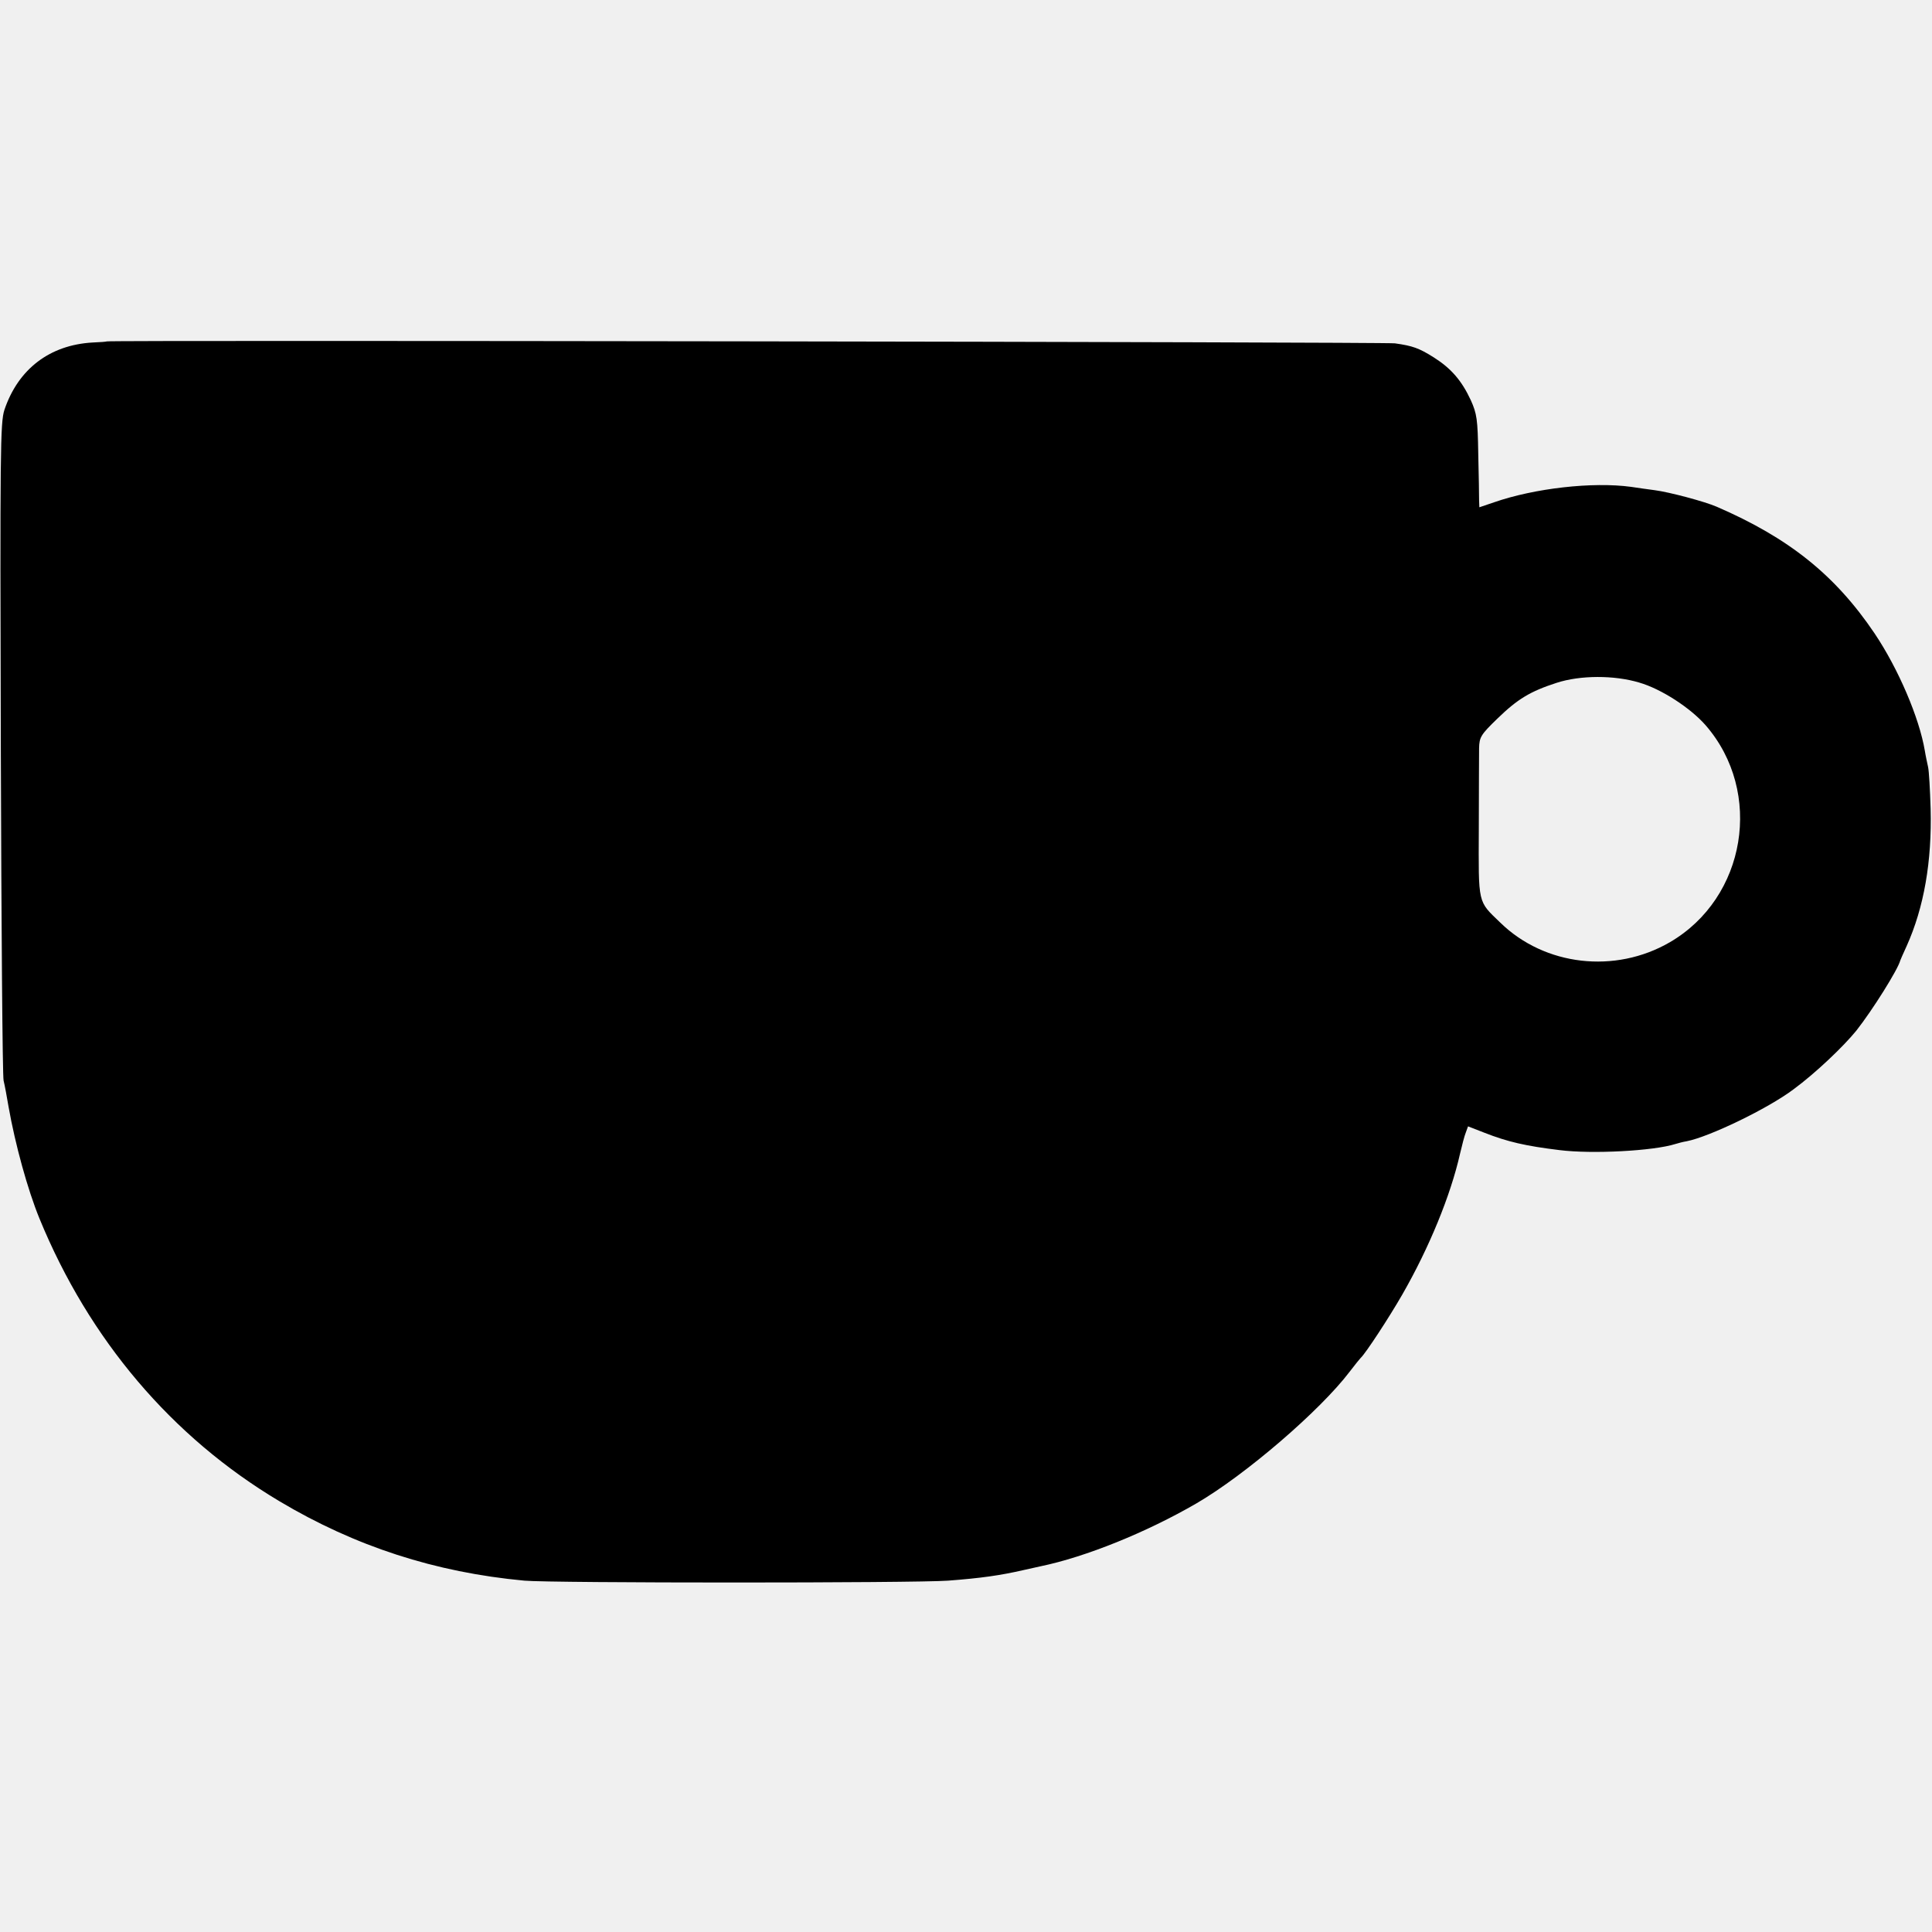
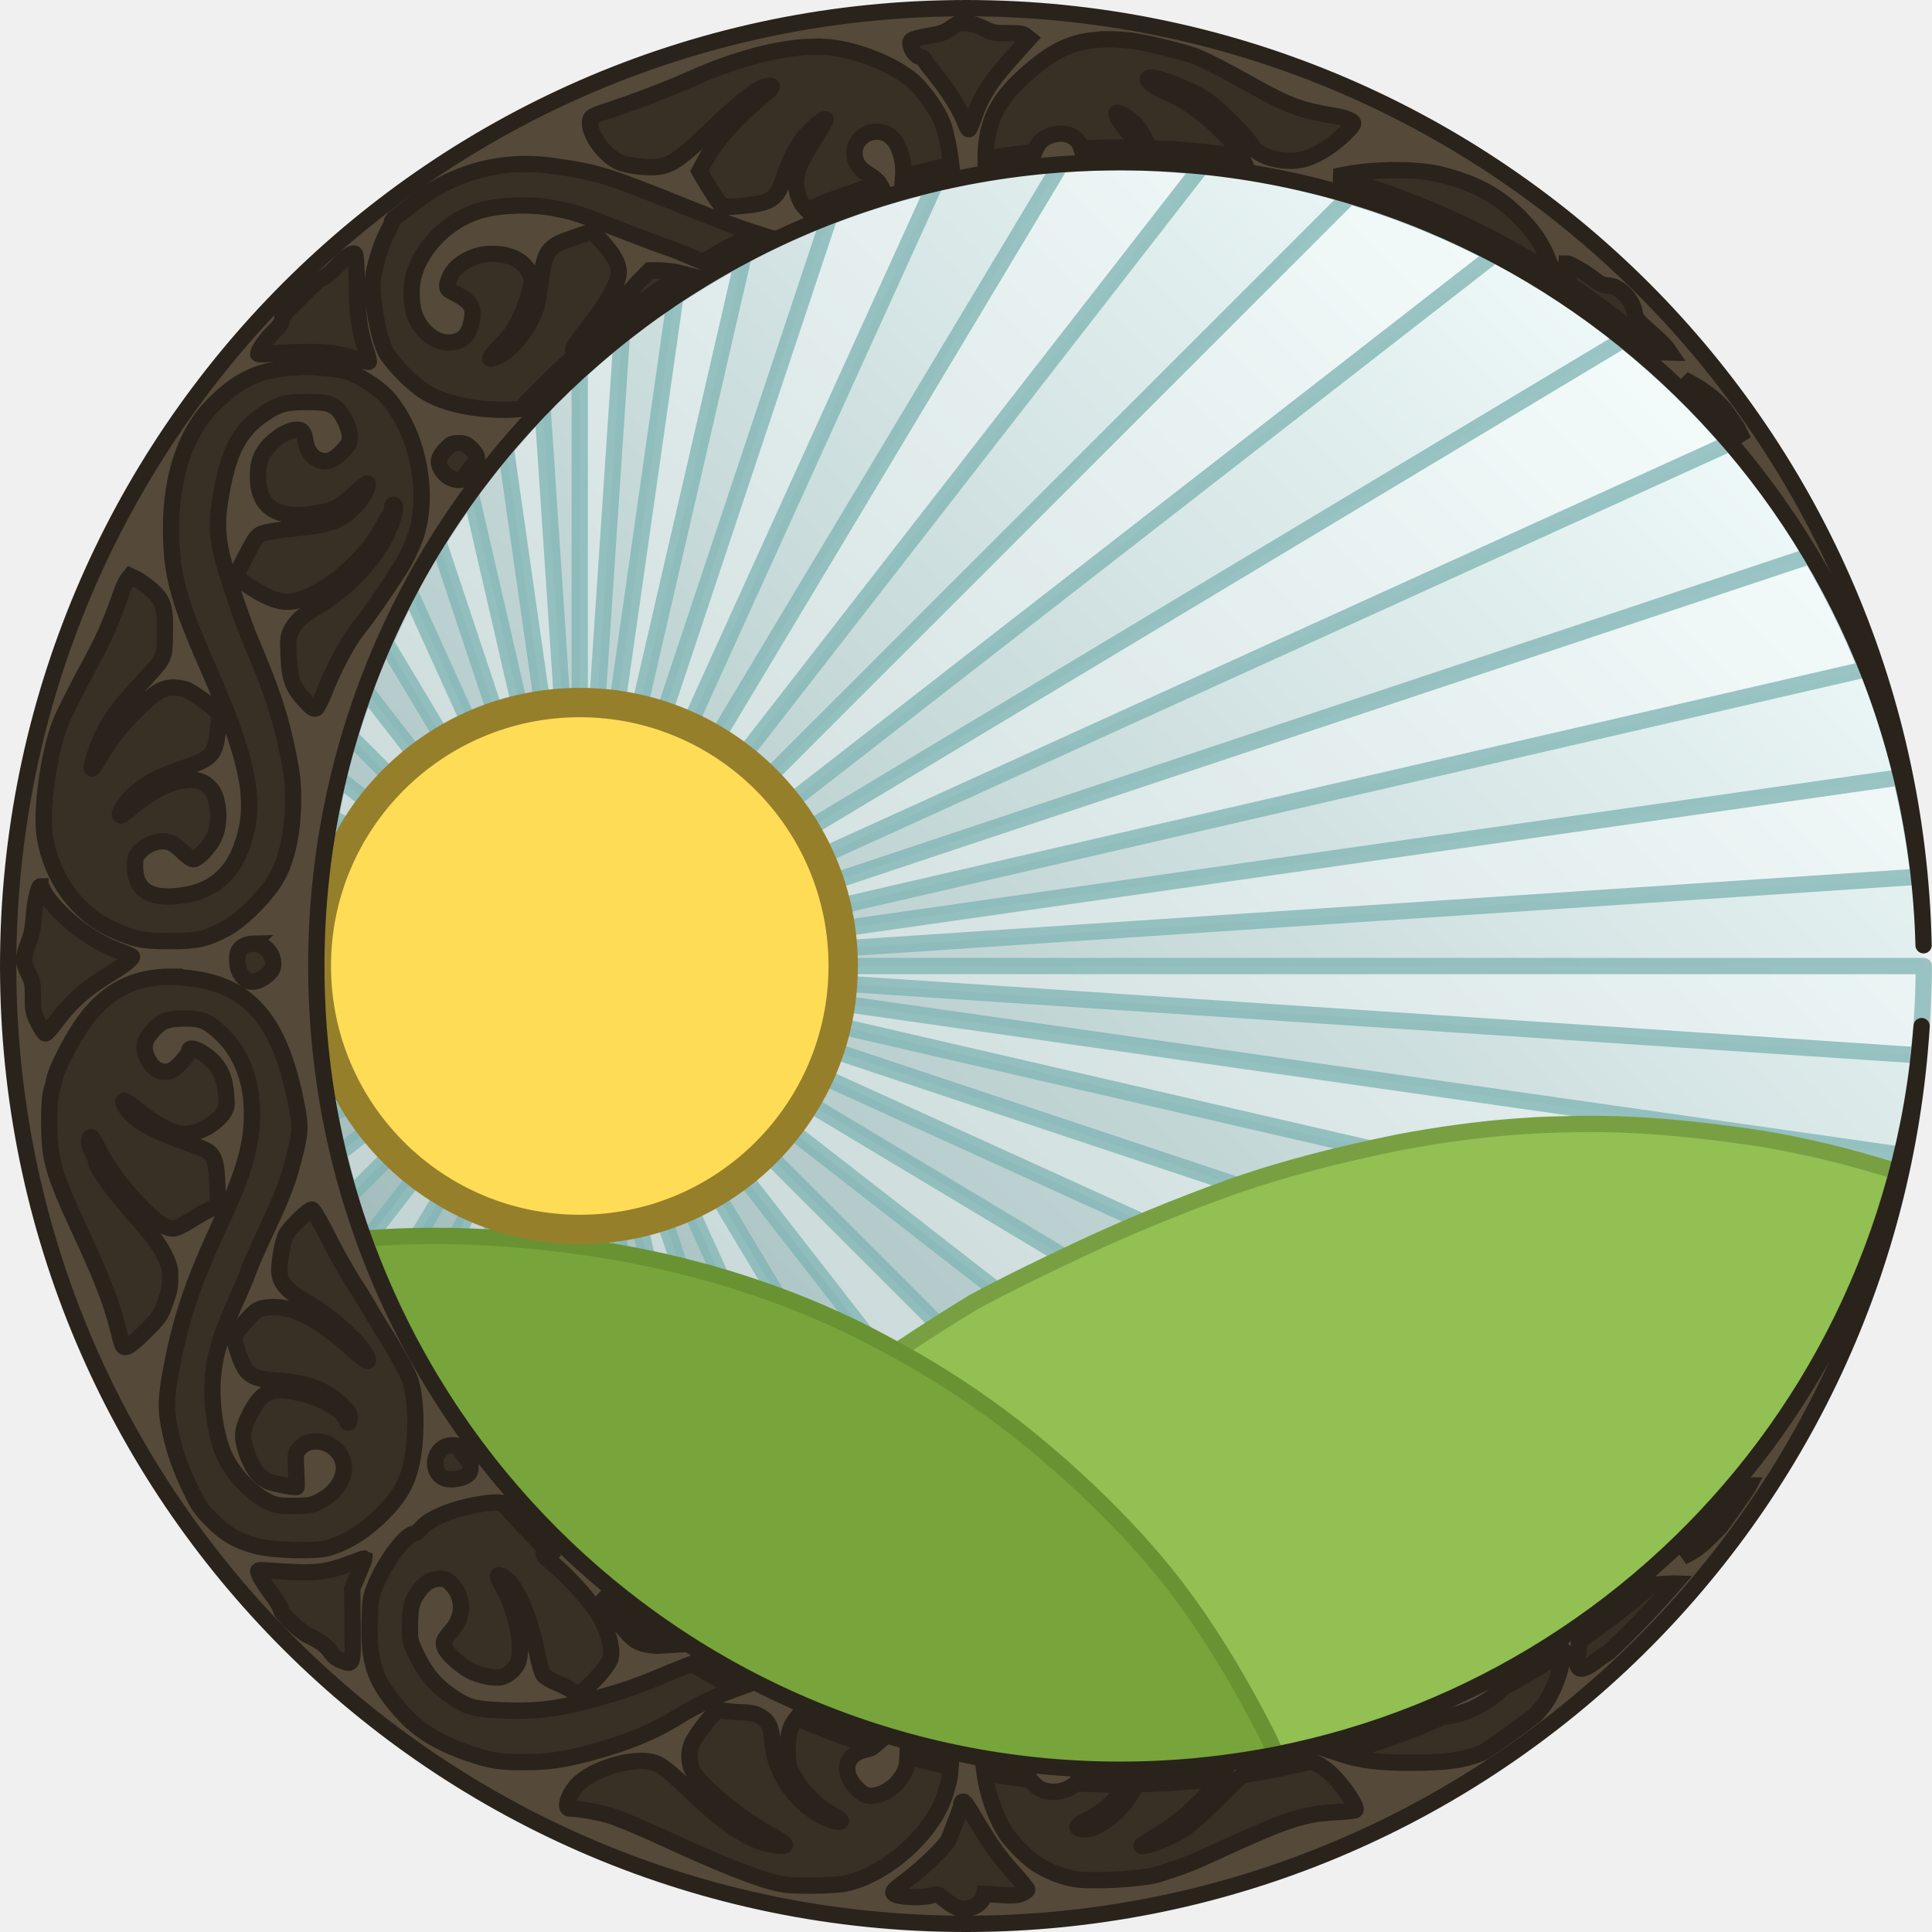
- <svg xmlns="http://www.w3.org/2000/svg" version="1.0" width="700pt" height="700pt" viewBox="0 0 700 700" preserveAspectRatio="xMidYMid meet">
-   <g transform="translate(0,700) scale(0.1,-0.1)" fill="#000000" stroke="none">
-     <path d="M387 5763 c-1 -1 -24 -3 -52 -4 -155 -9 -269 -96 -319 -244 -15 -46 -16 -145 -13 -1225 2 -646 6 -1188 10 -1205 4 -16 12 -59 18 -95 24 -136 69 -300 112 -405 180 -439 480 -792 869 -1024 275 -164 565 -258 888 -288 97 -9 1416 -9 1535 0 119 9 189 19 272 38 27 6 55 12 63 14 164 34 384 123 565 228 177 103 448 336 555 477 19 25 37 47 40 50 17 15 104 148 151 230 97 169 175 359 209 510 7 30 16 65 21 77 l8 22 59 -23 c84 -33 149 -48 272 -63 119 -15 341 -3 420 22 10 3 28 8 41 10 82 16 294 118 387 188 79 58 181 155 228 213 59 75 151 222 159 254 1 3 11 26 23 52 63 140 92 307 87 498 -2 69 -6 136 -9 150 -3 14 -9 41 -12 60 -20 119 -96 297 -182 425 -143 212 -311 346 -572 459 -44 19 -171 53 -225 60 -22 3 -60 8 -85 12 -140 19 -350 -5 -497 -56 l-53 -18 -1 26 c0 15 -1 90 -3 167 -2 126 -5 146 -27 195 -33 71 -71 115 -134 155 -54 34 -77 42 -141 51 -35 5 -4663 12 -4667 7z m5552 -1236 c80 -23 186 -92 241 -155 210 -242 147 -625 -130 -786 -198 -115 -453 -86 -614 71 -83 80 -79 64 -78 341 0 136 1 267 1 291 1 40 6 49 66 107 73 71 119 99 215 130 86 28 209 28 299 1z" />
+ <svg xmlns="http://www.w3.org/2000/svg" xmlns:xlink="http://www.w3.org/1999/xlink" id="svg5" version="1.1" viewBox="0 0 246.944 246.944" height="700pt" width="700pt">
+   <defs id="defs2">
+     <linearGradient id="linearGradient2773">
+       <stop style="stop-color:#8eacac;stop-opacity:1" offset="0" id="stop2769" />
+       <stop style="stop-color:#f4fdfd;stop-opacity:1" offset="1" id="stop2771" />
+     </linearGradient>
+     <linearGradient xlink:href="#linearGradient2773" id="linearGradient2775" x1="49.998" y1="110.13" x2="109.961" y2="50.167" gradientUnits="userSpaceOnUse" />
+   </defs>
+   <g id="layer1">
+     <g id="g37816" transform="matrix(3.151405,0,0,3.151405,-89.98301,-89.98294)">
+       <circle style="fill:url(#linearGradient2775);fill-opacity:1;stroke:none;stroke-width:0.661;stroke-linecap:round;stroke-linejoin:round;stroke-miterlimit:4;stroke-dasharray:none;stroke-opacity:1;paint-order:markers fill stroke;stop-color:#000000" id="path846" cx="67.733" cy="67.733" r="38.85" />
+       <path id="path9691" style="fill:#ffffff;fill-opacity:0.35;stroke:#7eb3b3;stroke-width:0.661;stroke-linecap:round;stroke-linejoin:round;stroke-miterlimit:4;stroke-dasharray:none;stroke-opacity:0.75;paint-order:markers fill stroke;stop-color:#000000" d="m 73.983,35.133 a 32.6,32.6 0 0 0 -2.409,0.09 C 65.738,44.949 62.111,50.995 57.561,58.577 a 10.685,10.685 0 0 1 1.06,0.73 C 64.96,51.157 69.857,44.861 77.277,35.321 a 32.6,32.6 0 0 0 -3.294,-0.188 z m -7.499,0.883 a 32.6,32.6 0 0 0 -4.287,1.327 c -3.032,9.095 -4.763,14.288 -6.754,20.262 a 10.685,10.685 0 0 1 1.043,0.405 c 3.091,-6.8 5.658,-12.447 9.997,-21.993 z M 83.292,36.509 C 74.297,45.505 67.983,51.819 59.623,60.178 a 10.685,10.685 0 0 1 0.87,1.001 C 70.921,53.069 78.645,47.062 89.145,38.895 A 32.6,32.6 0 0 0 83.292,36.509 Z m -24.584,2.449 a 32.6,32.6 0 0 0 -2.763,1.634 c -1.111,7.78 -1.723,12.059 -2.367,16.573 a 10.685,10.685 0 0 1 0.89,0.166 c 1.197,-5.187 2.287,-9.91 4.24,-18.373 z m -4.936,3.202 a 32.6,32.6 0 0 0 -1.705,1.453 v 13.435 a 10.685,10.685 0 0 1 0.71,0.03 c 0.263,-3.949 0.521,-7.816 0.995,-14.918 z m 40.622,0.176 C 82.483,49.484 73.536,54.852 61.224,62.239 a 10.685,10.685 0 0 1 0.567,1.074 C 75.642,57.017 85.484,52.544 98.725,46.525 a 32.6,32.6 0 0 0 -4.33,-4.188 z m -43.837,2.75 a 32.6,32.6 0 0 0 -1.489,1.654 c 0.722,5.055 1.118,7.825 1.501,10.505 a 10.685,10.685 0 0 1 0.792,-0.104 c -0.206,-3.095 -0.417,-6.258 -0.804,-12.055 z m -2.915,3.475 A 32.6,32.6 0 0 0 46.328,50.514 c 1.149,3.448 1.761,5.284 2.381,7.144 a 10.685,10.685 0 0 1 0.965,-0.295 c -0.52,-2.253 -1.053,-4.562 -2.031,-8.802 z m 54.346,2.532 C 87.51,55.919 77.164,59.368 62.196,64.357 a 10.685,10.685 0 0 1 0.273,0.976 C 78.149,61.715 88.659,59.289 104.252,55.691 a 32.6,32.6 0 0 0 -2.263,-4.598 z m -56.826,1.451 a 32.6,32.6 0 0 0 -0.986,2.04 c 1.166,1.944 1.712,2.854 2.404,4.007 a 10.685,10.685 0 0 1 1.1,-0.506 c -0.68,-1.495 -1.3,-2.86 -2.518,-5.54 z m -1.785,4.018 a 32.6,32.6 0 0 0 -0.626,1.857 c 0.859,0.859 1.156,1.156 1.76,1.76 a 10.685,10.685 0 0 1 1.052,-0.807 c -0.677,-0.871 -1.122,-1.442 -2.185,-2.81 z m 62.274,3.517 c -16.545,2.364 -26.966,3.852 -43.017,6.145 a 10.685,10.685 0 0 1 0.086,0.799 c 16.164,-1.078 26.336,-1.756 43.651,-2.91 a 32.6,32.6 0 0 0 -0.72,-4.034 z m -63.359,0.053 a 32.6,32.6 0 0 0 -0.32,1.546 c 0.466,0.28 0.562,0.337 0.951,0.571 a 10.685,10.685 0 0 1 0.781,-1.018 c -0.525,-0.408 -0.721,-0.561 -1.412,-1.098 z M 41.729,63.034 a 32.6,32.6 0 0 0 -0.136,1.208 c 0.197,0.066 0.217,0.072 0.4,0.133 a 10.685,10.685 0 0 1 0.425,-1.028 C 42.121,63.212 42.068,63.188 41.729,63.034 Z m -0.254,2.255 a 32.6,32.6 0 0 0 -0.035,0.926 c 0.069,0.01 0.073,0.01 0.141,0.02 a 10.685,10.685 0 0 1 0.118,-0.895 c -0.106,-0.024 -0.113,-0.026 -0.223,-0.052 z m -0.066,1.734 a 32.6,32.6 0 0 0 -0.026,0.711 10.685,10.685 0 0 1 0.093,-0.706 c -0.033,-0.002 -0.034,-0.002 -0.067,-0.005 z m 21.343,0.711 a 10.685,10.685 0 0 1 -0.093,0.706 c 16.247,1.083 26.51,1.768 43.699,2.914 a 32.6,32.6 0 0 0 0.133,-1.179 38.85,38.85 0 0 0 0.091,-2.44 z m -21.277,0.706 c -0.033,0.002 -0.034,0.002 -0.067,0.005 a 32.6,32.6 0 0 0 0.03,0.808 c 0.069,-0.01 0.073,-0.011 0.141,-0.02 a 10.685,10.685 0 0 1 -0.104,-0.792 z m 21.079,0.792 a 10.685,10.685 0 0 1 -0.118,0.895 c 15.756,3.636 26.381,6.088 41.832,9.654 A 32.6,32.6 0 0 0 105.658,75.389 C 89.234,73.043 78.714,71.54 62.555,69.231 Z m -20.857,0.895 c -0.106,0.024 -0.113,0.026 -0.223,0.052 a 32.6,32.6 0 0 0 0.118,1.047 c 0.197,-0.066 0.217,-0.072 0.4,-0.133 a 10.685,10.685 0 0 1 -0.295,-0.965 z m 20.444,0.966 a 10.685,10.685 0 0 1 -0.425,1.028 c 13.943,6.338 23.878,10.853 36.998,16.817 a 32.6,32.6 0 0 0 3.284,-4.56 C 87.654,79.595 77.2,76.111 62.142,71.092 Z m -19.724,1.027 c -0.297,0.135 -0.351,0.159 -0.689,0.313 a 32.6,32.6 0 0 0 0.245,1.358 c 0.466,-0.279 0.563,-0.338 0.951,-0.571 a 10.685,10.685 0 0 1 -0.507,-1.1 z m 18.793,1.101 a 10.685,10.685 0 0 1 -0.781,1.018 C 70.934,82.407 78.729,88.47 89.141,96.569 a 32.6,32.6 0 0 0 5.265,-3.432 C 82.619,86.065 73.576,80.639 61.211,73.22 Z M 43.706,74.237 c -0.524,0.408 -0.723,0.562 -1.412,1.098 a 32.6,32.6 0 0 0 0.459,1.713 c 0.857,-0.857 1.157,-1.157 1.76,-1.76 a 10.685,10.685 0 0 1 -0.807,-1.051 z m 15.917,1.052 a 10.685,10.685 0 0 1 -1.052,0.807 c 6.391,8.218 11.328,14.565 18.705,24.05 A 32.6,32.6 0 0 0 83.298,98.964 C 74.387,90.053 68.012,83.678 59.623,75.289 Z M 45.564,76.095 c -0.677,0.87 -1.124,1.446 -2.185,2.81 a 32.6,32.6 0 0 0 0.799,1.978 c 1.164,-1.939 1.713,-2.854 2.405,-4.008 A 10.685,10.685 0 0 1 45.564,76.095 Z m 11.989,0.781 a 10.685,10.685 0 0 1 -1.099,0.506 c 3.119,6.861 5.704,12.548 10.03,22.067 A 32.6,32.6 0 0 0 71.573,100.243 C 65.777,90.582 62.121,84.49 57.553,76.876 Z m -9.872,0.506 c -0.68,1.495 -1.303,2.867 -2.518,5.54 a 32.6,32.6 0 0 0 1.165,2.03 c 1.146,-3.438 1.761,-5.283 2.381,-7.144 a 10.685,10.685 0 0 1 -1.028,-0.426 z m 7.745,0.426 a 10.685,10.685 0 0 1 -0.965,0.295 c 1.203,5.215 2.3,9.965 4.247,18.405 a 32.6,32.6 0 0 0 3.49,1.616 C 59.174,89.053 57.432,83.827 55.426,77.809 Z m -5.752,0.295 c -0.52,2.255 -1.055,4.574 -2.031,8.802 a 32.6,32.6 0 0 0 1.425,1.821 c 0.72,-5.04 1.117,-7.82 1.501,-10.505 a 10.685,10.685 0 0 1 -0.895,-0.118 z m 3.892,0.117 a 10.685,10.685 0 0 1 -0.792,0.104 c 0.265,3.98 0.525,7.873 0.999,14.982 a 32.6,32.6 0 0 0 2.172,1.567 c -1.113,-7.788 -1.728,-12.097 -2.379,-16.653 z m -2.205,0.104 c -0.207,3.1 -0.418,6.274 -0.804,12.055 a 32.6,32.6 0 0 0 1.51,1.474 V 78.418 a 10.685,10.685 0 0 1 -0.706,-0.093 z" />
+       <path style="fill:#92c053;fill-opacity:1;stroke:#78a042;stroke-width:0.661;stroke-linecap:round;stroke-linejoin:round;stroke-miterlimit:4;stroke-dasharray:none;stroke-opacity:1;paint-order:markers fill stroke;stop-color:#000000" d="m 93.433,74.139 c -0.298,-0.003 -0.597,-0.002 -0.896,0.003 -1.065,0.027 -1.367,0.022 -2.429,0.1 -1.612,0.118 -3.216,0.341 -4.804,0.641 -2.321,0.474 -4.625,1.038 -6.86,1.831 -2.15,0.774 -4.264,1.639 -6.328,2.62 -1.379,0.652 -2.752,1.316 -4.094,2.042 -1.561,0.953 -3.095,1.95 -4.583,3.014 -1.764,1.267 -3.507,2.564 -5.178,3.952 -1.497,1.266 -2.961,2.572 -4.298,4.009 -0.192,0.209 -0.38,0.422 -0.57,0.634 a 32.6,32.6 0 0 0 20.59,7.348 32.6,32.6 0 0 0 31.507,-24.267 c -1.906,-0.596 -3.845,-1.08 -5.822,-1.381 -2.066,-0.298 -4.146,-0.524 -6.235,-0.546 z" id="path16262" />
+       <path style="fill:#78a53b;fill-opacity:1;stroke:#699232;stroke-width:0.661;stroke-linecap:round;stroke-linejoin:round;stroke-miterlimit:4;stroke-dasharray:none;stroke-opacity:1;paint-order:markers fill stroke;stop-color:#000000" d="m 46.117,78.68 c -0.931,1.11e-4 -1.862,0.038 -2.789,0.109 a 32.6,32.6 0 0 0 30.656,21.544 32.6,32.6 0 0 0 6.324,-0.631 c -0.114,-0.252 -0.231,-0.503 -0.35,-0.752 -0.951,-1.873 -2.012,-3.69 -3.239,-5.397 -0.236,-0.313 -0.465,-0.631 -0.708,-0.939 -1.291,-1.631 -2.758,-3.116 -4.306,-4.502 -0.85,-0.73 -1.152,-1.009 -2.042,-1.697 -1.446,-1.118 -2.976,-2.124 -4.574,-3.01 -1.054,-0.565 -1.413,-0.777 -2.501,-1.28 -1.692,-0.782 -3.452,-1.415 -5.244,-1.926 -0.447,-0.116 -0.892,-0.24 -1.34,-0.348 -2.251,-0.543 -4.548,-0.882 -6.855,-1.06 -0.465,-0.026 -0.929,-0.06 -1.394,-0.079 -0.545,-0.022 -1.09,-0.033 -1.636,-0.033 z" id="path15423" />
+       <circle style="fill:#ffdc56;fill-opacity:1;stroke:#967f2b;stroke-width:1.191;stroke-linecap:round;stroke-linejoin:round;stroke-miterlimit:4;stroke-dasharray:none;stroke-opacity:1;paint-order:markers fill stroke;stop-color:#000000" id="circle4224" cx="52.068" cy="67.733" r="10.685" />
+       <path style="fill:#554939;fill-opacity:1;stroke:#29231b;stroke-width:0.661;stroke-linecap:round;stroke-linejoin:round;stroke-miterlimit:4;stroke-dasharray:none;stroke-opacity:1;paint-order:markers fill stroke;stop-color:#000000" d="M 67.733,28.884 A 38.85,38.85 0 0 0 28.884,67.733 38.85,38.85 0 0 0 67.733,106.583 38.85,38.85 0 0 0 106.492,70.171 32.6,32.6 0 0 1 73.983,100.333 32.6,32.6 0 0 1 41.383,67.733 32.6,32.6 0 0 1 73.983,35.133 32.6,32.6 0 0 1 106.572,66.892 38.85,38.85 0 0 0 67.733,28.884 Z" id="path846-9" />
+       <path id="path22848" style="fill:#000000;fill-opacity:0.35;stroke:#29231b;stroke-width:2.5;stroke-miterlimit:4;stroke-dasharray:none;stroke-opacity:1" d="m 255.453,111.43 c -0.598,0.001 -0.905,0.175 -1.717,0.762 -0.944,0.668 -1.541,0.898 -3.199,1.174 -2.97,0.53 -3.202,0.645 -3.018,1.52 0.184,0.875 0.968,1.797 1.566,1.797 0.23,0 0.414,0.092 0.414,0.23 0,0.115 0.645,1.012 1.451,2.002 2.372,2.924 4.121,5.687 4.881,7.713 0.23,0.622 0.484,1.105 0.6,1.105 0.092,0 0.39,-0.689 0.689,-1.564 1.128,-3.431 2.556,-5.711 6.102,-9.625 l 2.441,-2.717 -0.506,-0.414 c -0.414,-0.345 -0.945,-0.416 -2.764,-0.416 -2.049,0 -2.348,-0.068 -3.592,-0.689 -0.829,-0.437 -1.865,-0.761 -2.625,-0.83 -0.294,-0.029 -0.525,-0.047 -0.725,-0.047 z m 22.414,2.512 c -4.973,0.092 -7.806,1.22 -11.996,4.789 -4.881,4.168 -6.631,7.436 -6.861,12.801 -0.01,0.254 0.017,0.455 0.014,0.697 2.471,-0.409 4.965,-0.752 7.482,-1.014 0.059,-0.13 0.074,-0.224 0.148,-0.373 0.553,-1.128 0.875,-1.475 1.727,-1.912 2.026,-1.013 4.238,-0.529 5.09,1.129 0.114,0.228 0.145,0.421 0.211,0.619 1.968,-0.092 3.947,-0.145 5.938,-0.145 0.963,0 1.921,0.021 2.879,0.043 -0.423,-0.768 -0.952,-1.551 -1.613,-2.383 -1.52,-1.888 -2.027,-2.717 -1.797,-2.947 0.253,-0.276 2.211,0.944 2.994,1.865 0.632,0.73 1.351,2.073 2.021,3.512 4.813,0.173 9.555,0.618 14.209,1.328 -0.404,-0.989 -1.384,-2.196 -3.199,-4.012 -2.717,-2.694 -5.824,-4.881 -8.334,-5.871 -1.773,-0.691 -3.132,-1.703 -2.879,-2.117 0.299,-0.484 3.384,0.437 6.699,2.025 1.796,0.875 2.717,1.496 4.26,2.924 2.51,2.303 4.144,4.076 4.904,5.273 0.668,1.082 1.934,1.796 3.822,2.164 3.016,0.576 5.021,0.092 7.945,-1.842 1.635,-1.105 3.822,-3.2 3.822,-3.66 0,-0.414 -1.198,-0.876 -2.994,-1.176 -4.904,-0.806 -6.953,-1.543 -12.18,-4.467 -5.066,-2.832 -8.014,-4.327 -9.533,-4.834 -2.003,-0.668 -7.392,-1.957 -9.211,-2.188 -0.99,-0.138 -2.601,-0.23 -3.568,-0.23 z m -45.359,1.146 c -2.892,0.066 -6.22,0.628 -9.877,1.686 -3.27,0.944 -5.643,1.842 -10.34,3.914 -3.016,1.312 -7.966,3.177 -12.18,4.535 -0.737,0.253 -1.451,0.577 -1.543,0.738 -1.036,1.635 1.912,6.032 4.629,6.953 1.543,0.507 4.328,0.783 5.756,0.553 1.957,-0.299 3.315,-1.243 7.598,-5.342 5.319,-5.112 7.922,-7.068 9.35,-7.068 0.691,0 0.322,0.459 -1.658,2.094 -3.707,3.062 -6.909,6.746 -8.475,9.809 l -0.621,1.197 0.529,0.922 c 1.543,2.625 2.626,4.213 3.018,4.42 0.299,0.161 1.196,0.161 2.877,0 4.605,-0.461 5.435,-1.012 6.494,-4.281 0.829,-2.579 1.727,-4.398 2.947,-6.033 0.921,-1.243 3.223,-3.224 3.453,-2.971 0.069,0.069 -0.736,1.497 -1.795,3.178 -1.059,1.681 -2.096,3.568 -2.326,4.213 -0.842,2.452 -0.27,5.001 1.264,6.461 3.624,-1.503 7.332,-2.846 11.117,-4.01 -0.202,-0.354 -0.902,-0.95 -1.629,-1.391 -1.543,-0.921 -2.188,-1.912 -2.188,-3.316 0,-2.671 3.271,-4.213 5.412,-2.602 1.464,1.134 2.243,3.727 2.037,6.258 2.432,-0.668 4.894,-1.267 7.383,-1.789 -0.248,-2.242 -0.805,-5.049 -1.293,-6.334 -0.645,-1.75 -2.578,-4.581 -4.189,-6.17 -2.303,-2.256 -7.092,-4.445 -11.582,-5.32 -0.915,-0.173 -1.902,-0.272 -2.955,-0.301 -0.395,-0.011 -0.8,-0.011 -1.213,-0.002 z M 188.375,133.061 c -6.099,0.038 -11.95,2.042 -16.814,5.84 -1.128,0.898 -2.417,1.864 -2.809,2.141 -0.414,0.299 -0.76,0.691 -0.76,0.898 0,0.207 -0.299,0.898 -0.668,1.543 -0.898,1.589 -2.097,5.434 -2.258,7.322 -0.253,2.763 0.761,8.473 1.912,10.914 0.668,1.405 3.315,4.258 5.41,5.801 2.395,1.796 6.54,2.97 11.26,3.178 1.446,0.074 2.771,0.053 4.086,-0.098 7.367,-7.922 15.744,-14.891 24.928,-20.701 -1.103,-0.291 -2.323,-0.507 -3.57,-0.521 h -1.59 l -1.635,1.658 c -0.898,0.921 -2.348,2.67 -3.246,3.867 -1.727,2.349 -4.766,5.688 -5.895,6.471 -0.414,0.299 -0.76,0.414 -0.898,0.275 -0.23,-0.23 0.323,-1.059 3.178,-4.789 2.418,-3.201 3.754,-5.756 3.754,-7.207 0,-1.358 -0.83,-2.808 -2.695,-4.834 l -1.334,-1.451 -2.326,0.783 c -2.74,0.944 -3.224,1.174 -4.076,1.957 -0.76,0.737 -1.219,2.164 -1.541,4.996 -0.138,1.128 -0.346,2.578 -0.484,3.223 -0.714,3.108 -3.57,7.047 -5.941,8.152 -0.645,0.322 -1.243,0.483 -1.312,0.414 -0.092,-0.092 0.669,-1.014 1.705,-2.096 1.335,-1.382 2.073,-2.395 2.648,-3.615 1.105,-2.279 2.002,-5.042 2.002,-6.102 0,-1.312 -0.897,-2.647 -2.348,-3.43 -1.681,-0.921 -4.514,-1.083 -6.402,-0.369 -1.773,0.668 -3.108,1.704 -3.66,2.855 -0.714,1.543 -0.714,2.048 0.092,2.439 3.108,1.589 3.616,2.326 3.109,4.697 -0.437,2.141 -1.59,3.156 -3.57,3.156 -1.934,0 -3.983,-1.59 -4.996,-3.869 -0.737,-1.658 -0.829,-4.651 -0.23,-6.654 1.197,-3.914 4.56,-7.507 8.682,-9.211 3.2,-1.358 8.842,-1.679 13.193,-0.781 2.924,0.599 3.201,0.689 10.178,3.406 3.108,1.197 6.146,2.349 6.768,2.533 0.622,0.184 2.741,1.037 4.721,1.912 0.256,0.111 0.474,0.19 0.723,0.295 2.63,-1.562 5.321,-3.031 8.07,-4.402 -2.419,-0.757 -5.564,-1.958 -10.889,-4.09 -12.18,-4.881 -13.238,-5.204 -20.215,-6.217 -1.425,-0.203 -2.846,-0.3 -4.254,-0.291 z m 133.955,0.949 c -0.354,-0.003 -0.713,-0.003 -1.078,0.002 -0.974,0.012 -1.985,0.054 -3.021,0.123 -1.849,0.132 -3.729,0.444 -5.678,0.867 6.328,1.754 12.452,4 18.334,6.691 0.052,0.019 0.097,0.047 0.148,0.066 5.164,2.371 10.138,5.089 14.9,8.117 -0.643,-2.61 -1.888,-5.07 -3.713,-7.178 -3.753,-4.329 -7.575,-6.608 -13.607,-8.059 -1.632,-0.393 -3.81,-0.608 -6.285,-0.631 z m -160.232,12.766 c -0.45,0.032 -1.337,0.681 -2.395,1.795 -1.256,1.322 -2.094,1.975 -2.92,2.248 -1.886,1.779 -3.73,3.605 -5.518,5.482 -0.15,1.13 -0.281,1.38 -1.486,2.586 -1.151,1.128 -2.279,2.761 -2.279,3.291 0,0.069 0.643,0.092 1.449,0 3.339,-0.345 7.76,-0.413 9.602,-0.16 1.059,0.138 2.787,0.53 3.846,0.875 1.036,0.345 1.957,0.552 2.049,0.482 0.069,-0.092 -0.139,-0.919 -0.461,-1.863 -0.944,-2.717 -1.358,-5.804 -1.381,-10.34 -0.023,-2.326 -0.137,-4.19 -0.275,-4.328 -0.037,-0.037 -0.087,-0.059 -0.146,-0.066 -0.026,-0.003 -0.054,-0.004 -0.084,-0.002 z m 186.014,1.541 c -0.06,9.4e-4 -0.103,0.017 -0.133,0.047 -0.069,0.069 0.024,0.668 0.186,1.312 0.131,0.52 0.23,1.159 0.305,1.855 4.708,3.155 9.195,6.62 13.434,10.365 l 1.986,0.053 -0.438,-0.646 c -0.253,-0.345 -1.196,-1.289 -2.094,-2.072 -2.625,-2.326 -2.648,-2.348 -2.924,-3.684 -0.196,-0.906 -0.716,-1.75 -1.354,-2.434 -0.141,-0.139 -0.284,-0.275 -0.426,-0.414 -0.705,-0.606 -1.509,-1.02 -2.273,-1.02 -0.691,0 -1.337,-0.301 -2.258,-1.061 -0.368,-0.299 -1.243,-0.898 -1.957,-1.312 -1.122,-0.656 -1.701,-0.949 -1.988,-0.986 -0.024,-0.003 -0.046,-0.004 -0.066,-0.004 z m -193.146,15.836 c -0.725,0 -1.478,0.065 -2.998,0.191 -4.628,0.391 -7.945,2.071 -11.629,5.916 -4.006,4.168 -6.193,10.684 -6.193,18.559 0,7.046 0.944,10.662 5.572,21.23 5.918,13.493 7.344,19.801 5.848,25.719 -1.543,6.102 -5.042,9.14 -10.982,9.555 -4.029,0.276 -5.963,-1.242 -5.963,-4.627 0,-1.358 0.068,-1.543 0.713,-2.211 1.635,-1.635 3.823,-2.072 5.297,-1.082 0.437,0.299 1.151,0.92 1.611,1.381 0.484,0.461 1.06,0.852 1.336,0.852 0.553,0 2.141,-1.565 2.9,-2.877 0.783,-1.335 1.083,-3.316 0.807,-5.135 -0.299,-1.773 -0.669,-2.557 -1.613,-3.34 -2.21,-1.865 -6.93,-0.506 -11.42,3.316 -0.875,0.737 -1.658,1.357 -1.75,1.357 -0.806,0 0.899,-2.531 2.557,-3.82 1.773,-1.405 3.384,-2.211 6.516,-3.293 4.881,-1.681 5.274,-2.072 5.734,-5.871 0.207,-1.589 0.206,-2.372 0.021,-2.764 -0.23,-0.53 -3.13,-2.694 -4.627,-3.477 -0.437,-0.207 -1.359,-0.414 -2.072,-0.414 -1.75,-0.046 -2.971,0.689 -5.803,3.498 -2.395,2.395 -4.468,5.044 -5.826,7.508 -0.484,0.829 -0.921,1.474 -0.99,1.428 -0.207,-0.23 0.622,-2.903 1.52,-4.883 1.197,-2.579 2.395,-4.237 5.596,-7.736 4.26,-4.651 3.961,-4.121 4.053,-7.828 0.115,-4.26 -0.161,-5.25 -1.957,-6.885 -0.714,-0.668 -1.774,-1.427 -2.326,-1.703 l -1.014,-0.484 -0.414,0.508 c -0.23,0.276 -0.69,1.311 -1.035,2.301 -1.566,4.375 -2.533,6.632 -4.283,9.855 -2.602,4.835 -4.467,8.542 -5.043,10.016 -1.773,4.697 -2.946,13.285 -2.324,17.223 0.99,6.286 4.927,11.766 10.246,14.207 3.408,1.566 4.696,1.842 8.887,1.842 4.237,0 5.504,-0.275 8.566,-1.887 2.671,-1.405 6.699,-5.527 8.127,-8.359 1.451,-2.878 2.234,-6.884 2.234,-11.512 0,-2.556 -0.139,-3.731 -0.715,-6.678 -1.266,-6.171 -2.394,-9.625 -5.732,-17.5 -1.128,-2.648 -3.271,-8.887 -4.215,-12.203 -0.898,-3.224 -1.081,-5.824 -0.574,-9.094 1.174,-7.552 2.831,-10.914 6.676,-13.539 2.233,-1.52 3.339,-1.842 6.24,-1.865 3.085,-0.023 4.031,0.16 4.975,0.943 0.967,0.829 2.049,3.132 2.049,4.398 0,0.829 -0.138,1.127 -0.967,2.025 -1.543,1.681 -2.718,2.073 -4.1,1.359 -0.898,-0.461 -1.519,-1.428 -1.727,-2.648 -0.253,-1.52 -0.484,-1.842 -1.312,-1.842 -1.75,0 -4.605,2.187 -5.457,4.145 -0.369,0.875 -0.507,1.659 -0.529,2.994 -0.023,4.927 3.063,6.791 9.279,5.617 2.51,-0.461 3.662,-1.104 5.711,-3.107 0.944,-0.921 1.772,-1.544 1.818,-1.406 0.184,0.599 -0.531,1.98 -1.705,3.27 -2.233,2.395 -3.822,3.041 -9.049,3.57 -4.72,0.484 -5.664,0.713 -6.309,1.473 -0.553,0.668 -3.269,5.963 -3.131,6.102 0.046,0.046 1.012,0.691 2.141,1.404 3.339,2.164 5.25,2.694 7.438,2.072 4.536,-1.289 10.386,-6.378 12.941,-11.236 0.391,-0.737 0.851,-1.495 1.059,-1.68 0.184,-0.207 0.346,-0.669 0.346,-1.037 0,-0.368 0.115,-0.668 0.23,-0.668 0.691,0 -0.255,3.248 -1.613,5.643 -2.28,3.983 -6.286,7.875 -10.684,10.361 -1.589,0.898 -2.786,2.049 -3.385,3.27 -0.461,0.944 -0.483,1.29 -0.391,3.822 0.161,3.592 0.621,4.859 2.463,6.885 1.128,1.197 1.428,1.403 1.75,1.219 0.23,-0.138 0.784,-1.266 1.268,-2.486 1.497,-3.822 3.591,-7.735 5.203,-9.738 1.497,-1.819 5.272,-7.3 6.814,-9.879 0.461,-0.76 1.197,-2.256 1.635,-3.338 2.717,-6.585 0.922,-16.602 -3.982,-22.174 -1.105,-1.266 -3.43,-2.854 -5.318,-3.66 -1.243,-0.53 -2.188,-0.714 -4.191,-0.875 -1.405,-0.127 -2.101,-0.191 -2.826,-0.191 z m 211.885,2.352 c 2.906,2.853 5.684,5.836 8.311,8.953 -0.369,-0.816 -0.744,-1.576 -1.125,-2.258 -0.601,-0.857 -1.203,-1.715 -1.822,-2.559 -1.367,-1.579 -3.258,-3.02 -5.363,-4.137 z m -188.611,9.352 c -0.99,0 -1.198,0.093 -1.98,0.922 -1.128,1.197 -1.313,1.911 -0.783,2.924 0.622,1.128 1.657,1.795 2.785,1.795 0.172,0 0.315,-0.037 0.467,-0.06 0.759,-1.025 1.531,-2.039 2.32,-3.039 0.035,-0.566 -0.201,-1.016 -0.828,-1.643 -0.783,-0.783 -1.013,-0.898 -1.98,-0.898 z m -64.125,67.924 c -0.322,0 -0.899,2.649 -1.037,4.836 -0.115,1.52 -0.322,2.647 -0.736,3.684 -0.921,2.326 -0.944,3.131 -0.092,4.789 0.645,1.289 0.713,1.611 0.713,3.684 0,2.164 0.047,2.372 0.83,3.938 0.437,0.898 0.944,1.635 1.082,1.635 0.161,0 0.783,-0.713 1.428,-1.564 2.464,-3.316 4.765,-5.342 8.748,-7.76 1.796,-1.082 3.109,-2.119 3.109,-2.441 0,-0.069 -0.645,-0.392 -1.428,-0.668 -3.592,-1.289 -6.862,-3.407 -9.74,-6.309 -1.013,-1.036 -2.049,-2.303 -2.279,-2.855 -0.253,-0.53 -0.505,-0.967 -0.598,-0.967 z m 32.615,8.787 c -0.926,0.02 -1.849,0.423 -2.223,1.113 -0.392,0.737 -0.276,2.579 0.23,3.385 0.737,1.197 1.474,1.567 2.533,1.244 0.507,-0.138 1.266,-0.621 1.727,-1.035 0.645,-0.622 0.805,-0.944 0.805,-1.658 0,-1.036 -0.575,-2.027 -1.52,-2.648 -0.44,-0.285 -0.997,-0.412 -1.553,-0.4 z m -12.875,5.074 c -0.832,0 -1.596,0.069 -2.586,0.207 -4.536,0.668 -8.082,3.086 -11.053,7.553 -1.635,2.464 -3.707,6.608 -3.938,7.852 -0.069,0.437 -0.277,1.266 -0.461,1.818 -0.23,0.691 -0.346,2.165 -0.346,4.721 -0.023,5.756 0.553,7.829 4.582,16.51 3.638,7.806 5.066,11.581 6.125,15.979 0.207,0.898 0.484,1.772 0.576,1.934 0.368,0.553 1.22,6.1e-4 3.5,-2.256 2.095,-2.095 2.257,-2.326 2.971,-4.283 0.599,-1.635 0.781,-2.44 0.781,-3.799 0.023,-1.589 -0.068,-1.888 -0.943,-3.684 -0.714,-1.428 -1.613,-2.671 -3.316,-4.605 -4.628,-5.227 -7.113,-8.633 -7.113,-9.738 0,-0.184 -0.277,-0.829 -0.6,-1.428 -0.553,-1.059 -0.622,-2.188 -0.115,-2.188 0.092,0 0.599,0.851 1.105,1.887 1.289,2.648 3.454,5.573 6.217,8.475 2.625,2.74 4.237,3.822 5.457,3.615 0.414,-0.069 1.519,-0.622 2.463,-1.244 0.944,-0.599 2.28,-1.359 2.947,-1.682 l 1.221,-0.574 -0.092,-3.109 c -0.115,-3.477 -0.46,-4.581 -1.635,-5.295 -0.368,-0.23 -1.933,-0.853 -3.453,-1.383 -4.697,-1.658 -7.485,-3.223 -8.705,-4.881 -1.22,-1.704 -0.645,-1.843 1.197,-0.254 1.589,1.358 3.892,2.832 5.504,3.5 0.99,0.414 1.52,0.508 2.533,0.416 2.072,-0.184 4.513,-1.658 5.549,-3.293 0.438,-0.714 0.484,-1.037 0.369,-2.465 -0.161,-2.418 -0.691,-3.844 -1.865,-5.156 -1.405,-1.566 -3.822,-2.718 -3.822,-1.82 0,0.576 -1.773,2.58 -2.625,2.994 -1.566,0.737 -3.155,-0.161 -3.961,-2.279 -0.53,-1.428 -0.183,-2.533 1.244,-4.029 1.289,-1.312 2.163,-1.613 4.857,-1.613 2.487,0 3.477,0.461 5.688,2.625 2.625,2.625 4.191,6.379 4.398,10.754 0.276,5.135 -0.921,9.739 -4.559,17.498 -4.467,9.601 -6.31,15.013 -7.807,23.072 -0.852,4.49 -0.852,6.147 -0.092,9.555 0.737,3.247 1.565,5.573 3.223,8.98 1.082,2.233 1.496,2.832 3.154,4.49 2.118,2.118 3.799,3.085 6.77,3.891 2.556,0.691 9.095,0.874 11.029,0.299 3.085,-0.898 6.01,-2.809 8.865,-5.803 2.832,-2.993 3.938,-5.595 4.375,-10.361 0.322,-3.569 0.045,-7.551 -0.691,-9.623 -0.484,-1.358 -2.394,-4.766 -4.627,-8.289 -0.714,-1.151 -1.498,-2.441 -1.729,-2.879 -0.23,-0.437 -1.243,-2.095 -2.279,-3.684 -1.013,-1.589 -2.809,-4.744 -3.938,-7.023 -1.266,-2.51 -2.233,-4.167 -2.463,-4.213 -0.461,-0.092 -3.43,2.808 -3.982,3.867 -0.461,0.921 -1.014,3.8 -1.037,5.412 0,1.865 1.151,3.224 4.213,4.928 4.283,2.418 9.764,7.713 9.326,9.002 -0.046,0.115 -0.989,-0.622 -2.141,-1.635 -5.411,-4.858 -9.212,-6.815 -12.758,-6.607 -1.773,0.092 -2.301,0.414 -3.959,2.395 -1.819,2.164 -1.797,2.094 -0.922,4.719 1.197,3.477 1.842,3.893 6.885,4.238 3.707,0.253 6.677,1.45 8.842,3.568 1.082,1.036 1.336,1.427 1.336,2.025 0,0.806 -0.346,0.992 -0.576,0.301 -0.553,-1.75 -4.719,-3.846 -8.795,-4.422 -3.039,-0.414 -4.376,0.414 -6.057,3.799 -1.082,2.118 -1.174,3.317 -0.438,5.504 0.806,2.395 1.797,3.821 3.225,4.535 0.599,0.322 3.546,0.922 4.467,0.922 0.046,0 0.022,-1.174 -0.047,-2.602 -0.138,-2.556 -0.114,-2.603 0.484,-3.316 1.566,-1.865 5.02,-1.243 6.332,1.105 1.382,2.464 -0.207,5.618 -3.615,7.184 -0.898,0.414 -1.497,0.506 -3.615,0.506 -2.141,0 -2.716,-0.092 -3.66,-0.529 -2.556,-1.151 -5.342,-4.005 -6.793,-6.906 -1.474,-2.947 -2.303,-8.658 -1.865,-12.779 0.391,-3.523 1.335,-6.448 3.914,-12.158 0.645,-1.451 1.381,-3.2 1.611,-3.914 0.23,-0.691 1.312,-3.131 2.371,-5.41 2.533,-5.365 3.478,-7.76 4.307,-10.914 1.243,-4.766 1.267,-5.456 0.484,-9.348 -2.556,-12.595 -7.185,-17.915 -16.441,-18.951 -1.255,-0.138 -2.153,-0.207 -2.984,-0.207 z m 43.48,71.828 c -0.485,-0.003 -0.953,0.088 -1.307,0.287 -1.98,1.128 -1.842,4.237 0.207,4.836 0.944,0.253 2.556,-1.4e-4 3.27,-0.553 0.482,-0.351 0.559,-0.647 0.566,-1.703 -0.698,-0.909 -1.383,-1.828 -2.057,-2.756 -0.228,-0.043 -0.45,-0.11 -0.68,-0.111 z m 198.701,6.162 c -3.184,3.849 -6.591,7.503 -10.193,10.951 1.983,-0.997 2.646,-1.485 4.748,-3.564 0.409,-0.398 0.738,-0.767 1.094,-1.145 1.454,-1.962 2.863,-3.96 4.221,-5.996 0.043,-0.081 0.088,-0.163 0.131,-0.246 z m -191.975,2.602 c -0.763,0.003 -1.597,0.099 -2.783,0.295 -3.96,0.668 -7.576,2.165 -8.75,3.615 -0.391,0.484 -0.897,0.875 -1.127,0.875 -1.22,0 -4.445,4.26 -5.873,7.76 -0.806,1.957 -0.851,2.165 -0.943,5.389 -0.184,6.516 0.691,9.232 4.375,13.561 2.832,3.316 5.849,5.25 10.938,7 3.201,1.105 4.673,1.335 8.449,1.312 3.569,0 5.963,-0.346 10.016,-1.428 5.71,-1.543 9.625,-3.132 13.562,-5.572 2.73,-1.689 5.733,-3.13 8.809,-4.246 -2.279,-1.214 -4.517,-2.494 -6.709,-3.842 -1.091,0.43 -2.087,0.8 -3.32,1.318 -5.434,2.279 -7.184,2.88 -12.549,4.33 -5.112,1.359 -8.173,1.703 -13.262,1.496 -4.145,-0.161 -5.272,-0.46 -7.506,-1.957 -2.579,-1.727 -4.122,-3.501 -5.48,-6.264 -1.151,-2.349 -1.15,-2.37 -1.15,-4.627 0,-2.832 0.253,-3.914 1.289,-5.318 1.013,-1.405 2.004,-2.004 3.293,-2.004 0.875,0 1.128,0.115 1.842,0.875 1.865,1.957 1.863,4.928 0.021,7.023 -1.335,1.543 -1.472,1.865 -1.012,2.832 0.484,1.013 2.785,2.97 4.213,3.592 1.474,0.622 3.293,0.965 4.283,0.781 1.059,-0.207 2.324,-1.312 2.67,-2.395 0.875,-2.648 -0.346,-8.08 -2.764,-12.225 -0.599,-1.013 -0.414,-1.29 0.484,-0.783 1.957,1.128 4.098,6.031 5.227,11.926 0.276,1.405 0.692,2.787 0.922,3.109 0.23,0.322 1.173,0.898 2.209,1.312 0.99,0.414 2.026,0.944 2.303,1.221 0.276,0.253 0.622,0.459 0.783,0.459 0.414,0 2.902,-2.417 4.076,-3.982 0.875,-1.174 1.012,-1.519 1.012,-2.463 0,-1.658 -0.989,-4.514 -2.117,-6.148 -1.589,-2.28 -4.306,-5.297 -6.332,-7.023 -1.059,-0.898 -1.912,-1.658 -1.912,-1.727 0,-0.268 0.942,0.107 1.975,0.641 -2.883,-2.739 -5.634,-5.613 -8.246,-8.613 -0.291,-0.027 -0.618,-0.107 -0.914,-0.105 z m -20.26,8.584 c -0.046,-0.023 -1.129,0.347 -2.441,0.854 -3.293,1.243 -5.341,1.473 -10.016,1.15 -2.026,-0.161 -3.753,-0.229 -3.799,-0.16 -0.23,0.23 0.576,1.656 1.957,3.521 0.806,1.059 1.451,2.165 1.451,2.418 0,0.645 2.901,3.408 4.26,4.053 1.727,0.783 2.785,1.567 3.43,2.557 0.391,0.599 0.899,0.989 1.613,1.266 1.819,0.691 1.772,0.875 1.703,-5.457 l -0.047,-5.596 0.969,-2.279 c 0.53,-1.266 0.943,-2.303 0.92,-2.326 z m 200.734,3.852 c -0.146,-6.3e-4 -0.35,0.004 -0.596,0.014 -0.492,0.02 -1.155,0.061 -1.869,0.119 -0.269,0.022 -0.587,-0.003 -0.867,0.01 -3.566,3.094 -7.304,5.991 -11.197,8.674 -0.082,0.88 -0.069,1.341 -0.277,2.943 -0.23,1.796 0.898,1.704 3.408,-0.299 0.454,-0.365 0.944,-0.639 1.482,-1.008 3.5,-3.314 6.838,-6.8 10,-10.447 -0.035,-10e-4 -0.035,-0.006 -0.084,-0.006 z m -165.08,1.826 c 0.572,0.699 1.019,1.155 1.738,2.105 3.753,4.973 4.076,5.227 7,5.572 0.465,0.051 0.961,-0.007 1.449,-0.035 -3.528,-2.376 -6.926,-4.93 -10.188,-7.643 z m 148.248,8.541 c -3.019,1.984 -6.126,3.84 -9.314,5.562 -0.691,0.669 -1.436,1.312 -2.291,1.887 -2.17,1.463 -4.239,2.249 -7.035,2.66 -5.065,2.213 -10.3,4.096 -15.682,5.625 3.359,1.098 6.154,1.361 11.066,1.361 5.441,-0.022 7.873,-0.381 10.863,-1.604 2.717,-1.813 5.376,-3.708 7.961,-5.697 0.568,-0.62 1.107,-1.247 1.529,-1.863 1.389,-2.032 2.408,-4.972 2.902,-7.932 z m -128.365,9.176 c -0.576,-0.092 -1.267,-0.07 -1.566,0.068 -0.622,0.276 -3.153,3.524 -3.752,4.859 -0.576,1.243 -0.554,2.948 0.045,4.168 1.036,2.164 7.323,7.39 11.744,9.762 2.901,1.566 3.154,1.981 1.15,1.773 -3.362,-0.368 -7.207,-2.671 -12.111,-7.299 -4.766,-4.513 -5.64,-5.205 -7.021,-5.527 -2.878,-0.691 -8.359,0.853 -10.984,3.109 -1.543,1.312 -2.624,4.029 -1.588,4.029 1.543,0.023 4.834,0.622 6.699,1.244 1.266,0.438 5.02,2.025 8.312,3.545 7.368,3.408 12.895,5.618 15.889,6.424 2.003,0.53 2.739,0.6 5.963,0.6 2.026,0 4.351,-0.116 5.18,-0.277 5.526,-1.059 11.859,-6.102 14.691,-11.697 0.276,-0.53 0.783,-1.864 1.105,-2.992 0.356,-1.157 0.485,-2.055 0.557,-3.234 -2.227,-0.469 -4.432,-0.998 -6.613,-1.584 -0.041,1.146 -0.149,1.765 -0.576,2.584 -0.806,1.543 -2.279,2.787 -3.775,3.225 -1.543,0.437 -2.256,0.254 -3.453,-0.967 -2.418,-2.418 -1.728,-5.296 1.449,-5.918 0.576,-0.119 0.903,-0.258 1.125,-0.449 -4.011,-1.267 -7.934,-2.732 -11.76,-4.381 -1.04,1.311 -1.385,2.473 -1.385,4.783 0,2.141 0.048,2.418 0.762,3.846 1.082,2.21 3.705,4.951 5.801,6.033 1.796,0.944 2.095,1.427 0.76,1.174 -1.474,-0.276 -3.591,-1.52 -5.18,-3.062 -2.625,-2.533 -4.144,-5.572 -4.467,-8.957 -0.184,-2.095 -0.437,-2.878 -1.197,-3.568 -0.806,-0.76 -1.888,-1.106 -3.477,-1.129 -0.714,0 -1.751,-0.091 -2.326,-0.184 z m 89.564,7.742 c -3.458,0.843 -6.972,1.539 -10.535,2.084 -0.83,0.77 -1.541,1.408 -2.932,2.814 -4.444,4.49 -5.987,5.688 -8.842,6.932 -1.911,0.829 -3.707,1.335 -3.707,1.059 0,-0.069 0.967,-0.714 2.164,-1.404 2.878,-1.681 5.088,-3.501 7.621,-6.172 0.995,-1.051 1.706,-1.933 2.236,-2.75 -4.199,0.52 -8.462,0.828 -12.779,0.914 -0.28,0.621 -0.613,1.194 -1.084,1.883 -2.049,3.016 -5.203,5.227 -7.16,5.02 -1.197,-0.115 -1.036,-0.576 0.461,-1.312 2.788,-1.337 5.071,-3.434 6.086,-5.564 -0.271,0.002 -0.541,0.012 -0.812,0.012 -2.276,10e-6 -4.539,-0.066 -6.785,-0.186 -1.381,1.42 -4.342,1.835 -6.041,0.465 -0.409,-0.335 -0.701,-0.673 -0.945,-1.035 -2.355,-0.257 -4.69,-0.583 -7.004,-0.969 0.351,2.718 1.501,6.262 2.975,8.75 0.852,1.474 3.202,3.916 4.768,4.998 2.003,1.359 4.306,2.232 6.539,2.531 2.786,0.345 10.062,-0.092 12.227,-0.76 3.776,-1.174 5.273,-1.75 9.279,-3.615 10.592,-4.858 13.008,-5.663 18.119,-5.939 1.566,-0.092 2.901,-0.23 2.947,-0.322 0.276,-0.437 -1.449,-3.156 -3.084,-4.859 -1.375,-1.446 -2.122,-2.014 -3.711,-2.572 z m -53.344,6.139 c -0.172,0.017 -0.301,0.229 -0.301,0.557 0,0.184 -0.37,1.288 -0.83,2.439 -0.437,1.151 -0.92,2.372 -1.059,2.74 -0.368,0.944 -3.685,4.214 -6.379,6.24 -2.164,1.635 -2.347,1.842 -2.002,2.164 0.484,0.506 4.145,0.669 5.572,0.277 0.967,-0.276 1.081,-0.253 1.656,0.207 1.888,1.52 2.672,1.91 3.754,1.795 1.266,-0.115 2.441,-0.874 2.648,-1.703 l 0.16,-0.576 2.441,0.162 c 1.98,0.138 2.624,0.09 3.314,-0.209 0.461,-0.184 0.854,-0.46 0.854,-0.598 0,-0.138 -0.944,-1.312 -2.096,-2.602 -2.303,-2.556 -3.478,-4.213 -5.826,-8.15 -0.829,-1.405 -1.611,-2.626 -1.727,-2.695 -0.063,-0.04 -0.124,-0.055 -0.182,-0.049 z" transform="scale(0.2645833)" />
+     </g>
  </g>
</svg>
